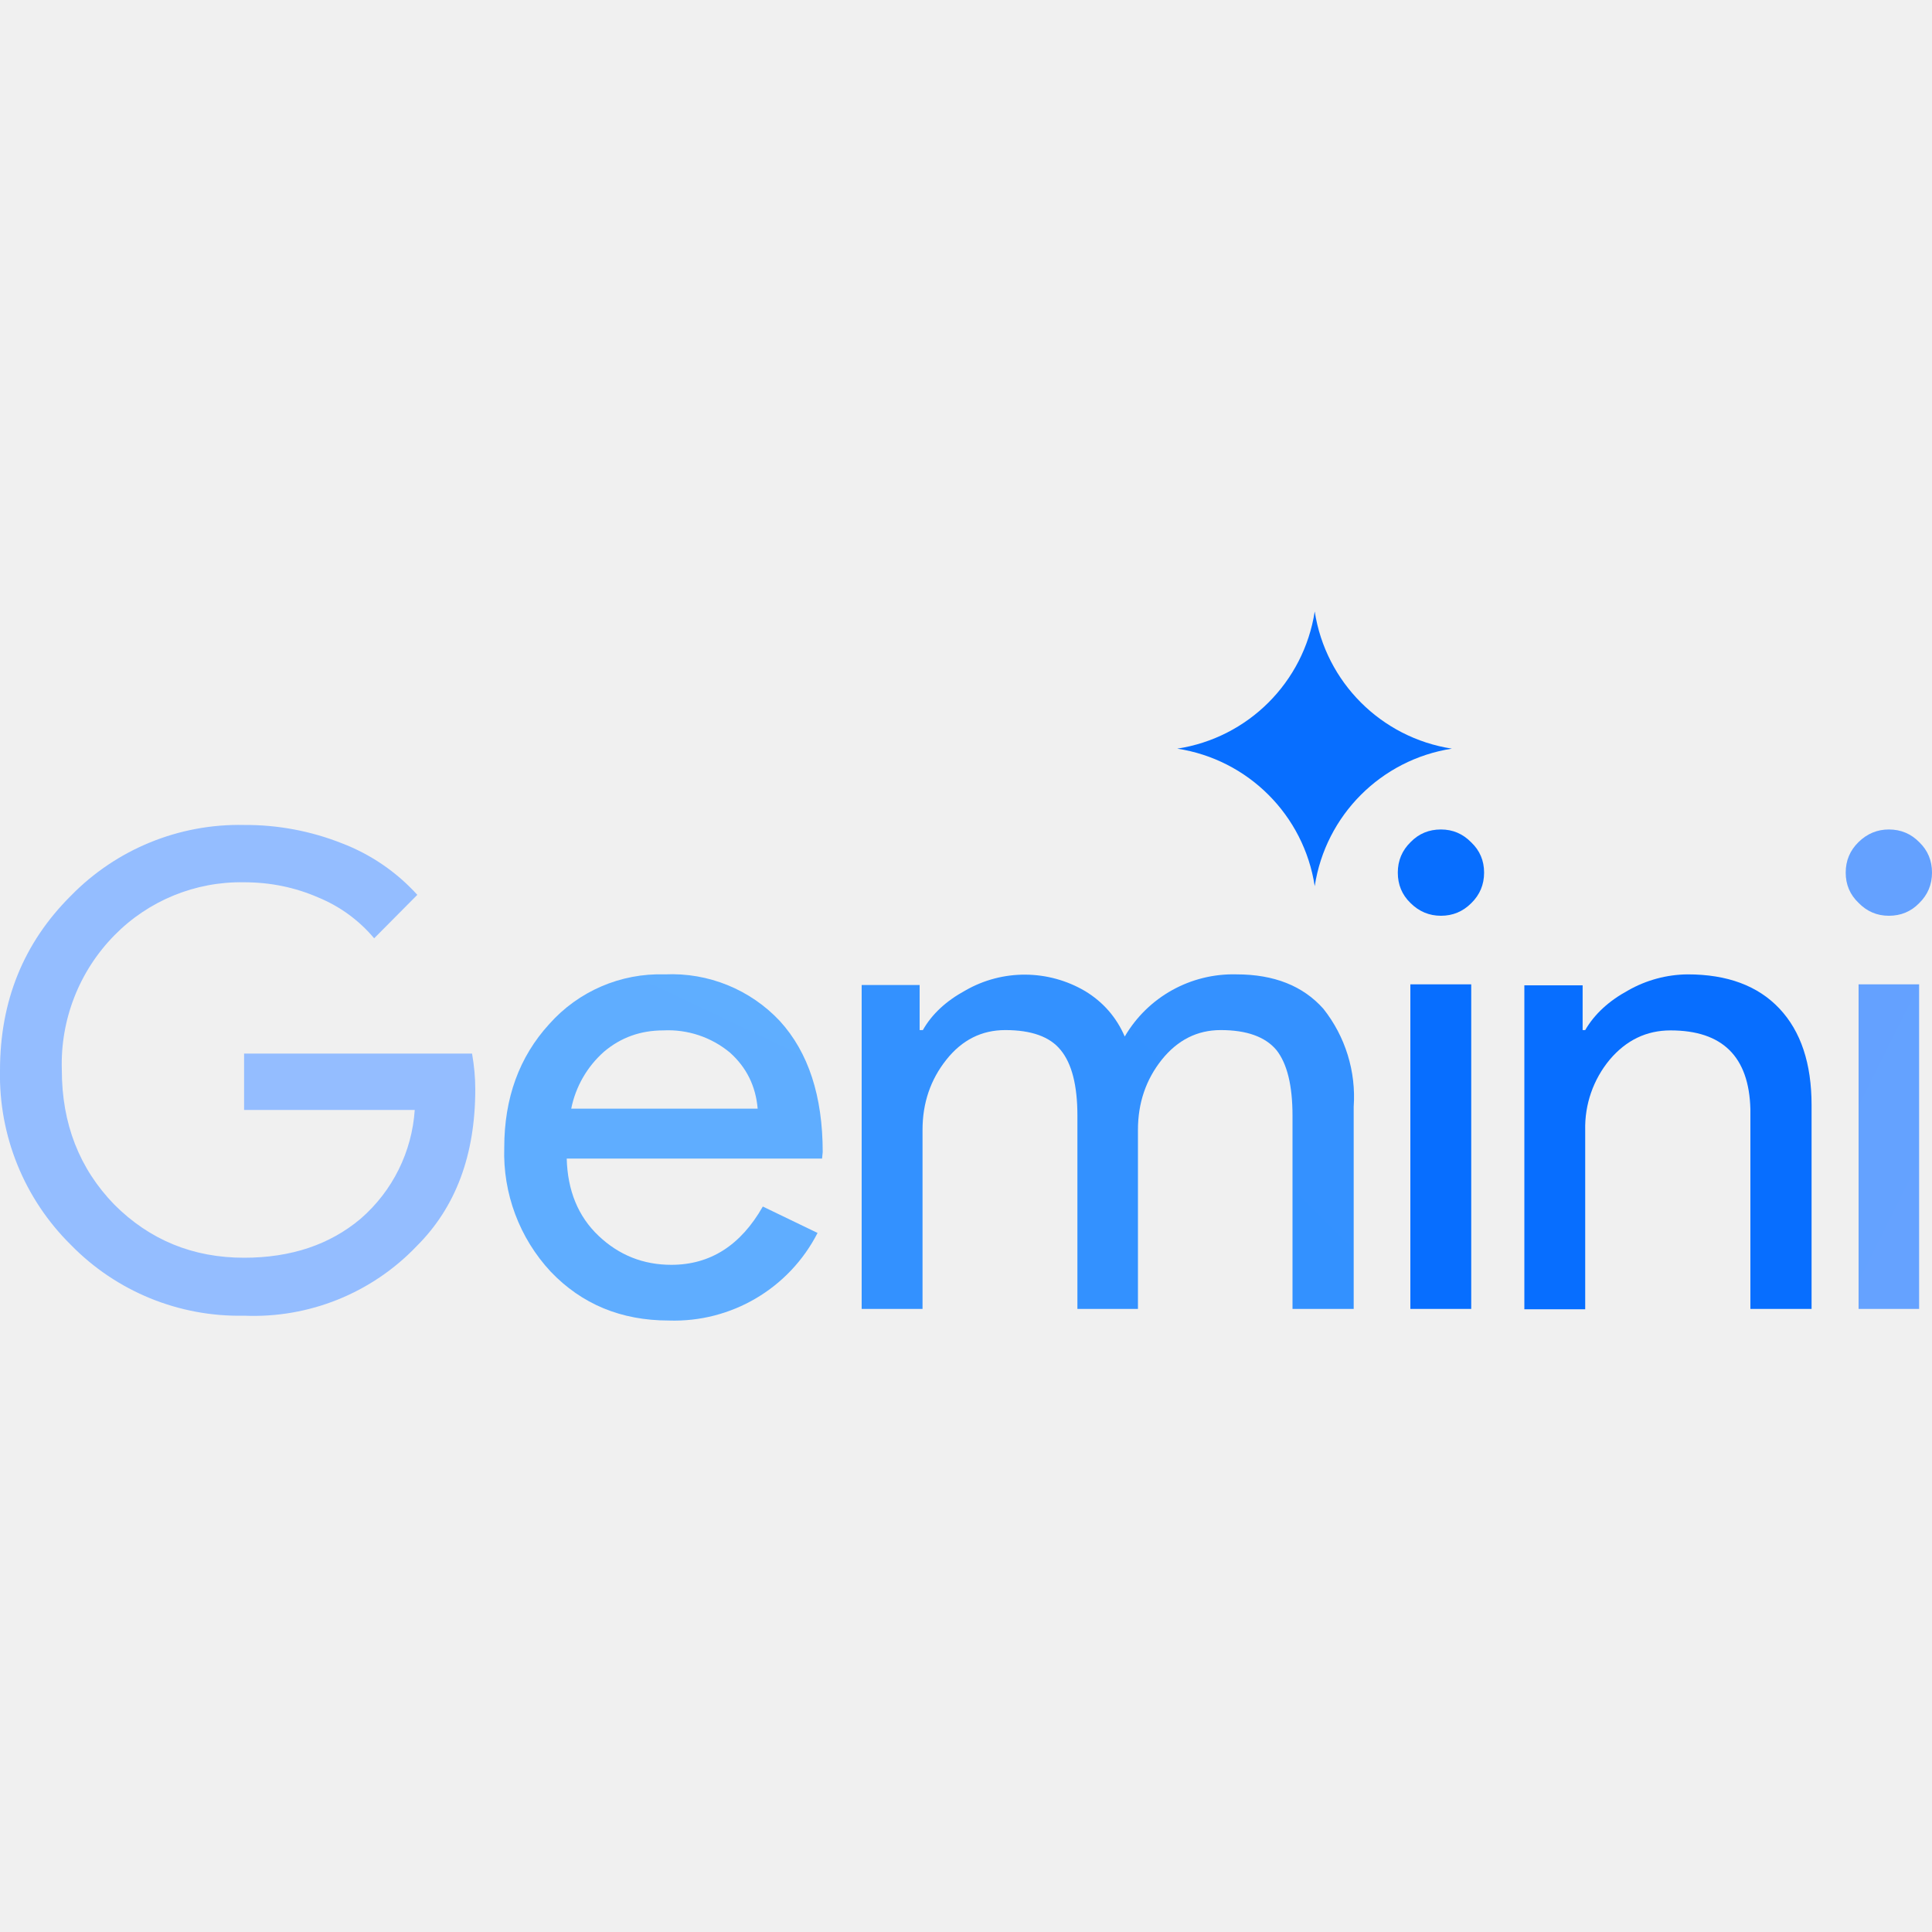
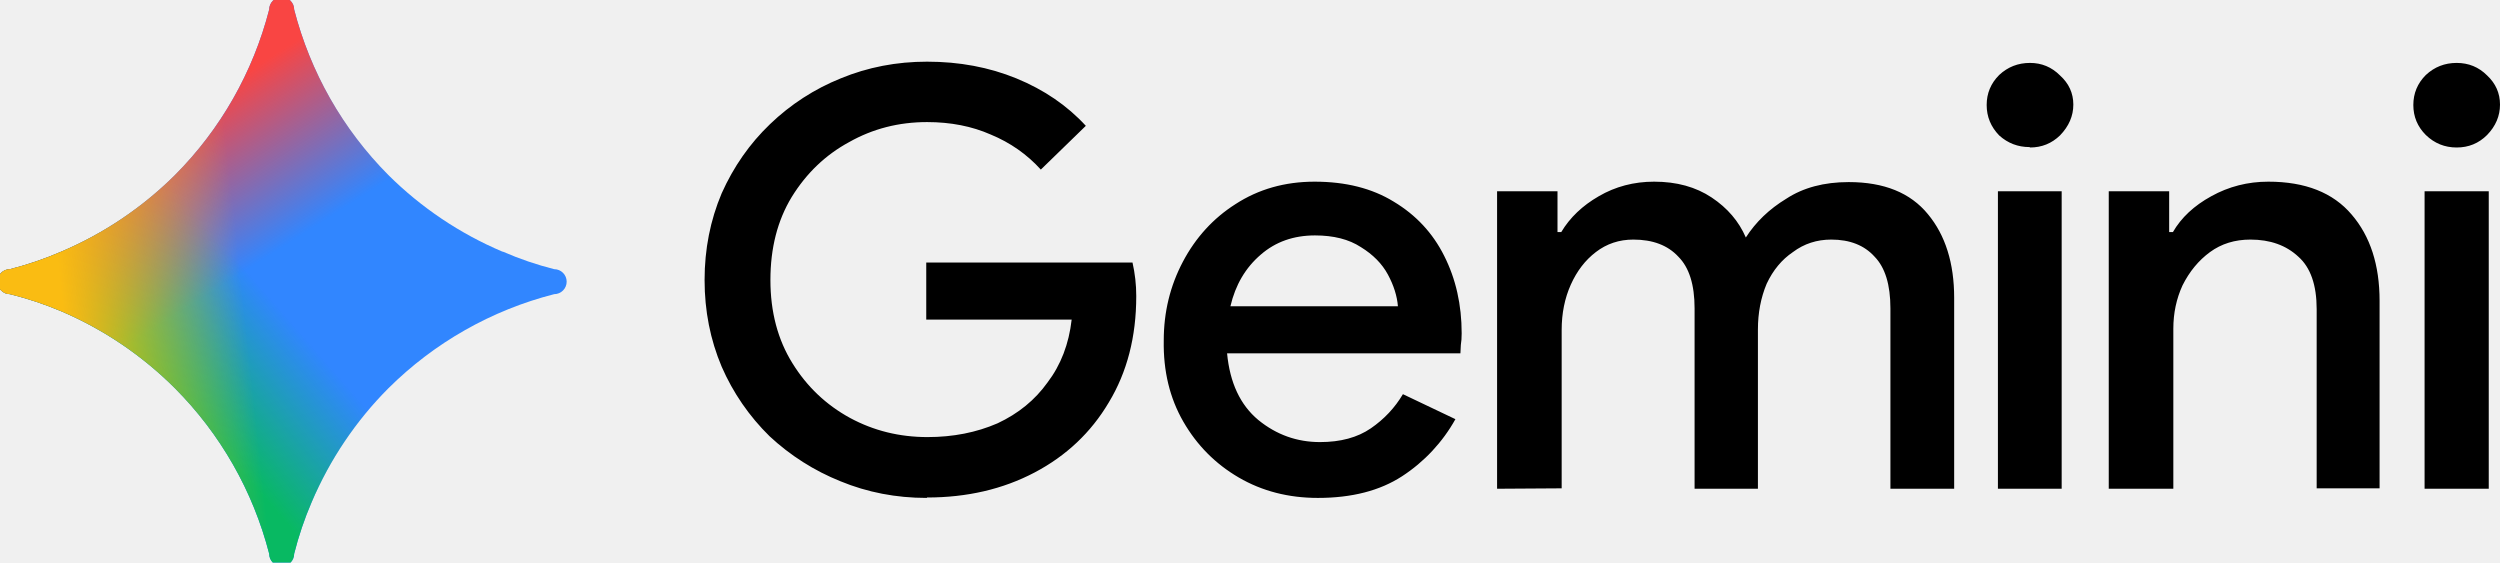
- <svg xmlns="http://www.w3.org/2000/svg" fill="none" viewBox="0 0 600 600">
-   <path fill="url(#devicon-google-gemini-6-a)" d="M147.6 338.3q0 30.6-18.2 48.7a70 70 0 0 1-53.6 21.6 73 73 0 0 1-53.8-22 74 74 0 0 1-22-54.2q0-32.3 22-54.2a73 73 0 0 1 53.8-22 81 81 0 0 1 30.4 5.7 61 61 0 0 1 23.4 16l-13.4 13.5a45 45 0 0 0-17.4-12.7Q88 274 75.8 274a55 55 0 0 0-40.3 16.5 57 57 0 0 0-16.3 41.8q0 25 16.3 41.8 16.5 16.5 40.3 16.5 21.9 0 36.3-12.2a49 49 0 0 0 16.7-33.7h-53v-17.5h70.8q1 5.7 1 11" />
-   <path fill="url(#devicon-google-gemini-7-b)" d="M206.5 302.6a46 46 0 0 1 35.7 14.5q13.3 14.6 13.3 40.7l-.2 2H176q.4 15 9.9 24t22.6 9q18.1 0 28.4-18.1l17 8.2a50 50 0 0 1-46.2 27.2q-22.2 0-36.7-15.2a54 54 0 0 1-14.4-38.5q0-23.1 14-38.4a46 46 0 0 1 35.8-15.4M206 320q-10.6 0-18.4 6.6a32 32 0 0 0-10.2 17.7h57.9q-.9-10.5-8.6-17.4A30 30 0 0 0 206 320" />
-   <path fill="url(#devicon-google-gemini-8-c)" d="M286.5 406.5h-18.9V305.9h18v14h1q4.2-7.4 13.2-12.3a37 37 0 0 1 37.2.2q8.4 5.1 12.3 14.1a39 39 0 0 1 34.7-19.3q17.5 0 27 10.7a44 44 0 0 1 9.4 30.4v62.8h-19v-60q0-14.1-5-20.4-5.2-6.2-17.3-6.2-10.9 0-18.3 9.2-7.4 9.3-7.4 21.8v55.6h-18.8v-60q0-14.1-5.2-20.4-5-6.2-17.2-6.2-11 0-18.3 9.2-7.4 9.3-7.4 21.8z" />
-   <path fill="url(#devicon-google-gemini-9-d)" d="M460.9 271q0 5.6-4 9.5-3.9 3.9-9.4 3.9t-9.5-4q-3.9-3.8-3.9-9.4t4-9.5q3.8-3.9 9.4-3.9 5.5 0 9.4 4 4 3.8 4 9.4m-4 34.7v100.8H438V305.7z" />
-   <path fill="url(#devicon-google-gemini-10-e)" d="M600 271q0 5.6-4 9.5-3.8 3.9-9.4 3.9-5.5 0-9.4-4-4-3.8-4-9.4t4-9.5 9.4-3.9q5.6 0 9.5 4 3.9 3.8 3.9 9.4m-4 34.7v100.8h-18.8V305.7z" />
-   <path fill="url(#devicon-google-gemini-11-f)" d="M473.4 306h18.1v13.9h.8q4.3-7.4 13.3-12.3a38 38 0 0 1 18.5-5q18.5 0 28.5 10.6t10 30v63.3h-19v-62Q543 320 518.8 320q-11.2 0-18.9 9.1a33 33 0 0 0-7.6 21.9v55.6h-18.9z" />
-   <path fill="#076EFF" d="M408.3 275.2a51 51 0 0 0-42.7-42.7 51 51 0 0 0 42.7-42.6 51 51 0 0 0 42.6 42.6 51 51 0 0 0-42.6 42.7" />
+ <svg xmlns="http://www.w3.org/2000/svg" fill="none" viewBox="0 0 600 135">
+   <g clip-path="url(#devicon-google-gemini-4-a)">
+     <path fill="#000" d="M589.6 35.4q-4.3 0-7.4-3-3-3-3-7.2t3-7.2q3.1-2.9 7.4-2.9t7.3 3q3.1 2.9 3.1 7t-3.1 7.3q-3 3-7.3 3m-7.7 81.9V45.9h15.4v71.4zm-75.8 0V45.9h14.5v9.8h.9q3-5.2 9.2-8.6 6.3-3.5 13.7-3.5 13.3 0 20 7.9 6.7 7.8 6.7 20.7v45H556v-43q0-8.7-4.4-12.6-4.4-4.1-11.5-4.1-5.6 0-9.7 3t-6.6 8q-2.2 4.8-2.2 10.4v38.4zm-19-82q-4.2 0-7.3-2.8-3-3.1-3-7.3t3-7.2q3.1-2.9 7.4-2.9 4.2 0 7.2 3 3.2 2.9 3.2 7t-3.2 7.4q-3 2.9-7.2 2.9m-7.7 81.9V45.9h15.3v71.4zm-120.2 0V45.9h14.5v9.8h.9q3.1-5.2 9-8.6 6-3.5 13.3-3.5 8.1 0 13.8 3.8T419 57q3.6-5.6 9.7-9.3 6.1-4 15-4 12.7 0 19 7.7Q469 59 469 71.5v45.8h-15.3V74q0-8.5-3.8-12.4-3.7-4.1-10.4-4.1-5.2 0-9.2 3-4 2.7-6.3 7.6-2.1 5-2.1 11v38.2h-15.2V74q0-8.5-3.9-12.4-3.8-4.1-10.8-4.1-5.1 0-9 3-3.8 2.9-6 7.8t-2.2 10.9v38zm-43 2.2q-10.6 0-19-4.9T284 101.2t-4.7-19.5q0-10.2 4.6-18.9T296.5 49q8.3-5.4 19-5.4 11.2 0 19 4.8 8 4.8 12.1 13 4.2 8.3 4.2 18.6 0 1.6-.2 2.8l-.1 2h-56q1 10.6 7.5 16 6.5 5.3 14.8 5.3 7.4 0 12.2-3.3t7.7-8.2l12.6 6a39 39 0 0 1-12.8 13.7q-8 5.2-20.2 5.2m-.7-63q-7.7 0-13 4.6-5.5 4.7-7.3 12.4h40.2q-.3-3.7-2.4-7.6t-6.5-6.6q-4.3-2.8-11-2.8m-93.2 63q-11 0-20.7-4a55 55 0 0 1-17-10.8A53 53 0 0 1 173.2 88q-4.1-9.7-4.1-20.8t4.1-20.8q4.3-9.6 11.6-16.6a53 53 0 0 1 17-11q9.7-4 20.7-4 11.6 0 21.4 4 10 4.1 16.7 11.4l-10.8 10.5q-5-5.5-12-8.4-6.8-3-15.3-3-10.2 0-18.7 4.8-8.5 4.6-13.8 13.2-5.1 8.4-5.1 19.9t5.3 20q5.2 8.4 13.8 13.1 8.5 4.6 18.6 4.6 9.2 0 16.8-3.3 7.5-3.5 12-9.8 4.8-6.3 5.8-15.1h-34.9V63h49.5q.9 4 .9 8v.1q0 14.6-6.6 25.5-6.4 10.8-17.8 16.8t-25.8 6" />
+     <path fill="#3186ff" d="M120.6 60.4A87 87 0 0 1 93.2 42 87 87 0 0 1 70.6 2.3a3 3 0 0 0-6 0A87 87 0 0 1 42 42a87 87 0 0 1-27.3 18.4 81 81 0 0 1-12.3 4.2 3 3 0 0 0 0 6 82 82 0 0 1 12.3 4.1A87 87 0 0 1 42 93.2a87 87 0 0 1 22.6 39.7 3 3 0 0 0 6 0 82 82 0 0 1 4.2-12.4 87 87 0 0 1 18.4-27.3A87 87 0 0 1 133 70.6a3 3 0 0 0 0-6 80 80 0 0 1-12.3-4.2" />
+     <path fill="url(#devicon-google-gemini-5-b)" d="M120.6 60.4A87 87 0 0 1 93.2 42 87 87 0 0 1 70.6 2.3a3 3 0 0 0-6 0A87 87 0 0 1 42 42a87 87 0 0 1-27.3 18.4 81 81 0 0 1-12.3 4.2 3 3 0 0 0 0 6 82 82 0 0 1 12.3 4.1A87 87 0 0 1 42 93.2a87 87 0 0 1 22.6 39.7 3 3 0 0 0 6 0 82 82 0 0 1 4.2-12.4 87 87 0 0 1 18.4-27.3A87 87 0 0 1 133 70.6a3 3 0 0 0 0-6 80 80 0 0 1-12.3-4.2" />
+     <path fill="url(#devicon-google-gemini-6-c)" d="M120.6 60.4A87 87 0 0 1 93.2 42 87 87 0 0 1 70.6 2.3a3 3 0 0 0-6 0A87 87 0 0 1 42 42a87 87 0 0 1-27.3 18.4 81 81 0 0 1-12.3 4.2 3 3 0 0 0 0 6 82 82 0 0 1 12.3 4.1A87 87 0 0 1 42 93.2a87 87 0 0 1 22.6 39.7 3 3 0 0 0 6 0 82 82 0 0 1 4.2-12.4 87 87 0 0 1 18.4-27.3A87 87 0 0 1 133 70.6a3 3 0 0 0 0-6 80 80 0 0 1-12.3-4.2" />
+     <path fill="url(#devicon-google-gemini-7-d)" d="M120.6 60.4A87 87 0 0 1 93.2 42 87 87 0 0 1 70.6 2.3a3 3 0 0 0-6 0A87 87 0 0 1 42 42a87 87 0 0 1-27.3 18.4 81 81 0 0 1-12.3 4.2 3 3 0 0 0 0 6 82 82 0 0 1 12.3 4.1A87 87 0 0 1 42 93.2a87 87 0 0 1 22.6 39.7 3 3 0 0 0 6 0 82 82 0 0 1 4.2-12.4 87 87 0 0 1 18.4-27.3A87 87 0 0 1 133 70.6a3 3 0 0 0 0-6 80 80 0 0 1-12.3-4.2" />
+   </g>
  <defs>
-     <radialGradient id="devicon-google-gemini-6-a" cx="0" cy="0" r="1" gradientTransform="matrix(-13227.601 7294.499 -5878.346 -10659.596 -12536.7 3629.1)" gradientUnits="userSpaceOnUse">
-       <stop stop-color="#5BAEFF" />
-       <stop offset="1" stop-color="#9CBFFF" />
-     </radialGradient>
-     <radialGradient id="devicon-google-gemini-7-b" cx="0" cy="0" r="1" gradientTransform="rotate(99.2 -4271.8 1097.9)scale(7340.52 8647.37)" gradientUnits="userSpaceOnUse">
-       <stop stop-color="#409DFF" />
-       <stop offset="1" stop-color="#64B0FF" />
-     </radialGradient>
-     <radialGradient id="devicon-google-gemini-8-c" cx="0" cy="0" r="1" gradientTransform="rotate(99.5 -4689 2759.6)scale(16660 7949.11)" gradientUnits="userSpaceOnUse">
-       <stop stop-color="#177CFF" />
-       <stop offset="1" stop-color="#4DA4FF" />
-     </radialGradient>
-     <radialGradient id="devicon-google-gemini-10-e" cx="0" cy="0" r="1" gradientTransform="matrix(5798.956 2276.159 -11395.247 29031.594 -3327.1 -387.5)" gradientUnits="userSpaceOnUse">
-       <stop stop-color="#1C7AFF" />
-       <stop offset="1" stop-color="#8FB9FF" />
-     </radialGradient>
-     <linearGradient id="devicon-google-gemini-9-d" x1="1740.9" x2="1740.9" y1="1569" y2="15144.2" gradientUnits="userSpaceOnUse">
-       <stop stop-color="#076EFF" />
-       <stop offset="1" stop-color="#3E93FF" />
+     <linearGradient id="devicon-google-gemini-5-b" x1="36.9" x2="61.5" y1="89.1" y2="67.6" gradientUnits="userSpaceOnUse">
+       <stop stop-color="#08b962" />
+       <stop offset="1" stop-color="#08b962" stop-opacity="0" />
    </linearGradient>
-     <linearGradient id="devicon-google-gemini-11-f" x1="1651" x2="8740.8" y1="302.6" y2="9064" gradientUnits="userSpaceOnUse">
-       <stop stop-color="#076EFF" />
-       <stop offset="1" stop-color="#69A3FF" />
+     <linearGradient id="devicon-google-gemini-6-c" x1="43" x2="64.5" y1="27.6" y2="61.4" gradientUnits="userSpaceOnUse">
+       <stop stop-color="#f94543" />
+       <stop offset="1" stop-color="#f94543" stop-opacity="0" />
    </linearGradient>
+     <linearGradient id="devicon-google-gemini-7-d" x1="15.4" x2="101.4" y1="76.8" y2="67.6" gradientUnits="userSpaceOnUse">
+       <stop stop-color="#fabc12" />
+       <stop offset=".5" stop-color="#fabc12" stop-opacity="0" />
+     </linearGradient>
+     <clipPath id="devicon-google-gemini-4-a">
+       <path fill="#fff" d="M0 0h600v135H0z" />
+     </clipPath>
  </defs>
</svg>
